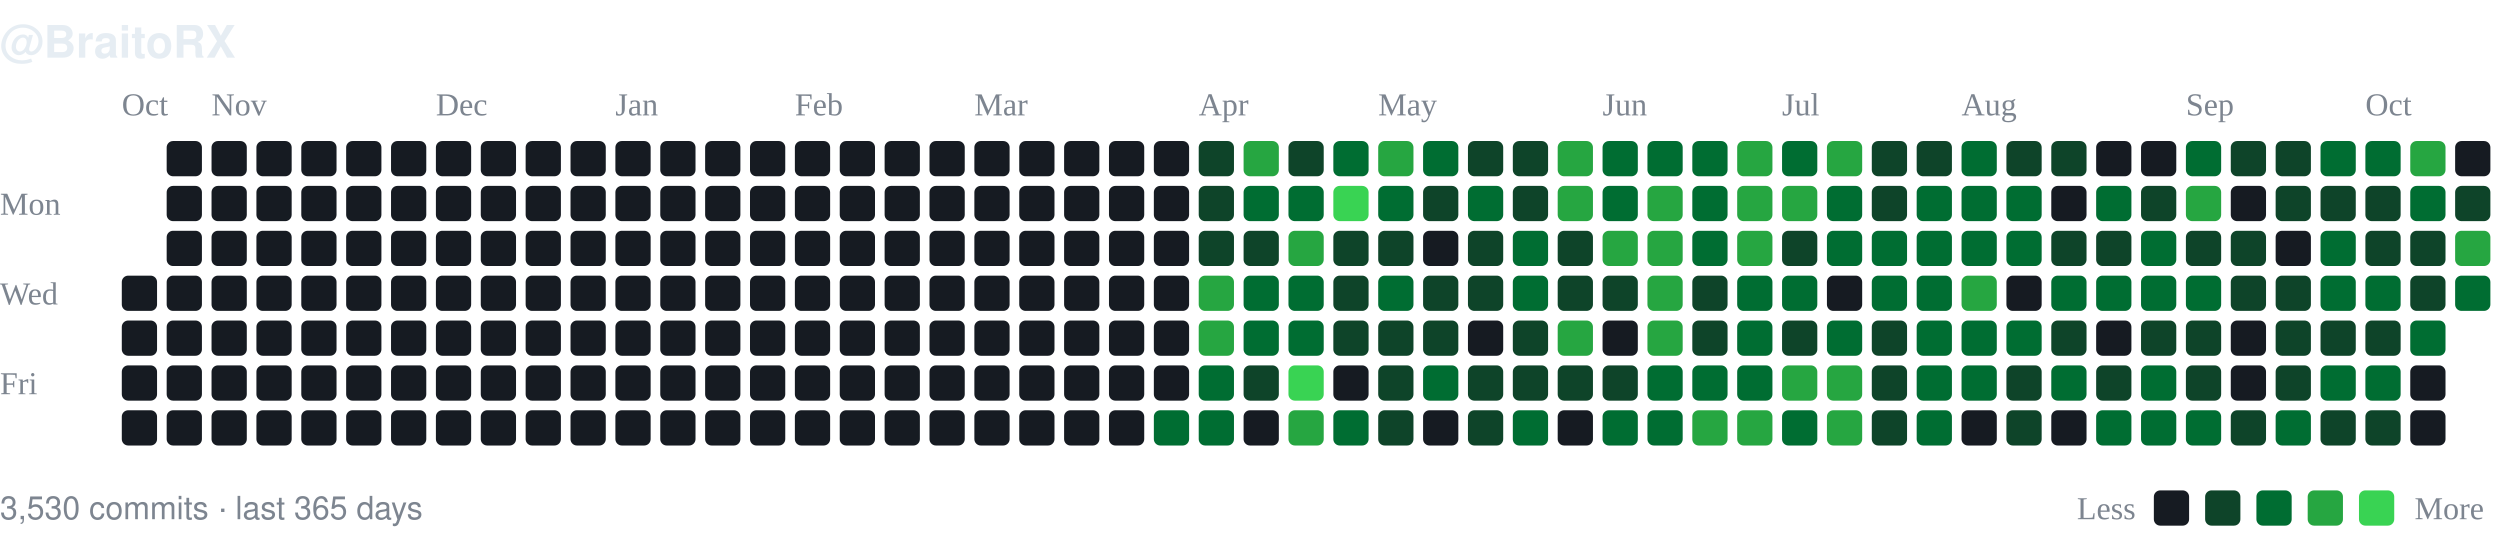
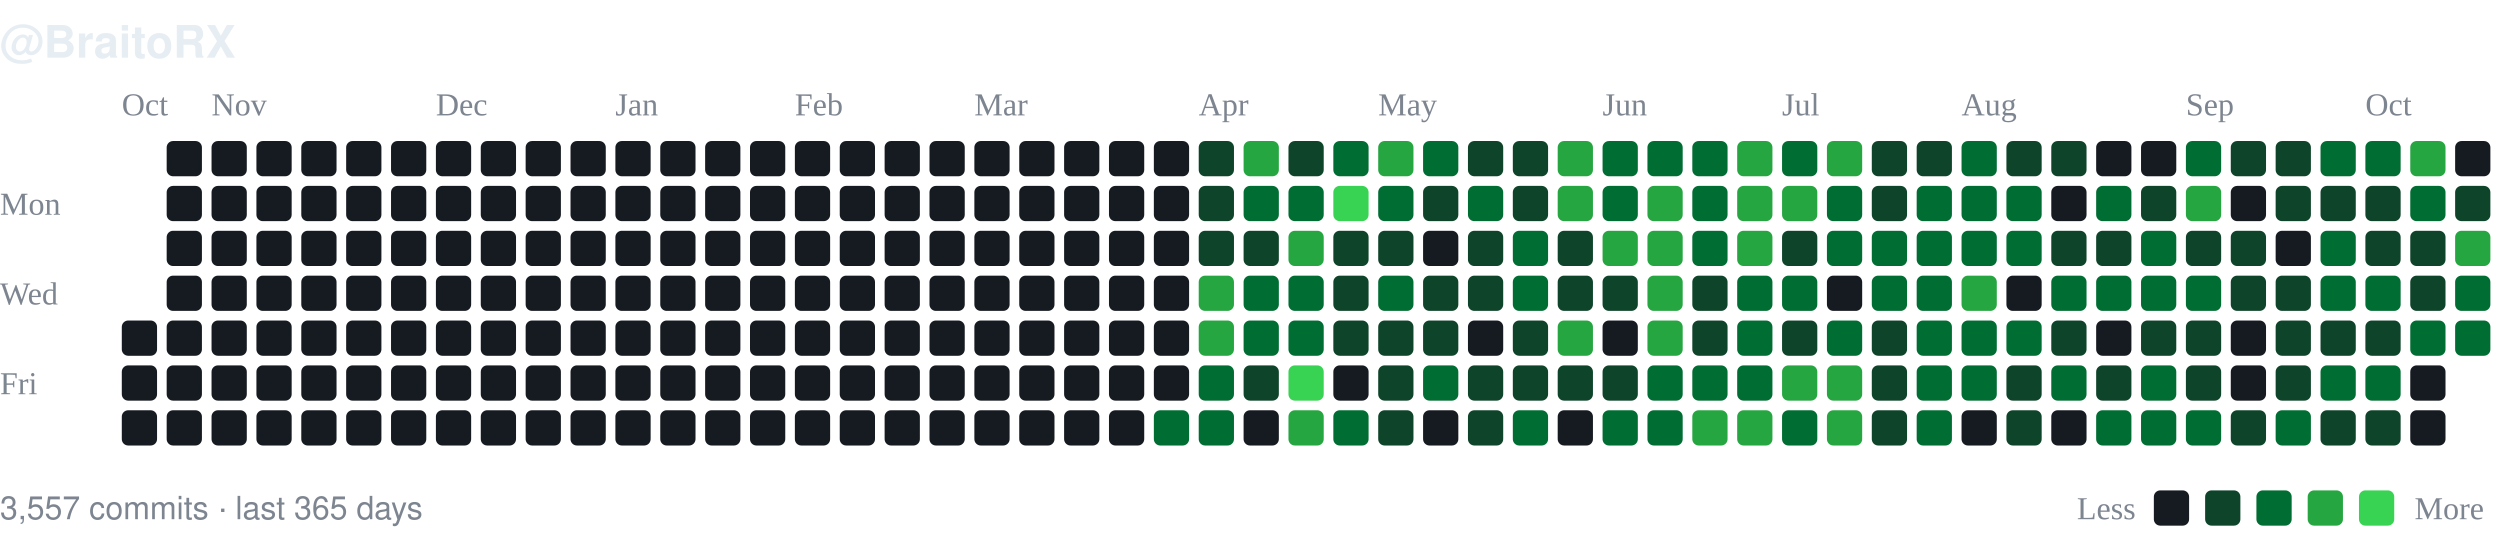
<svg xmlns="http://www.w3.org/2000/svg" width="780" height="170" viewBox="0 0 780 170" role="img">
  <text x="0" y="18" font-size="14" font-weight="600" fill="#e6edf3" font-family="ui-sans-serif,-apple-system,Segoe UI,Helvetica,Arial,sans-serif">@BraitoRX</text>
  <text x="0" y="67" font-size="10" fill="#7d8590">Mon</text>
  <text x="0" y="95" font-size="10" fill="#7d8590">Wed</text>
  <text x="0" y="123" font-size="10" fill="#7d8590">Fri</text>
  <text x="38" y="36" font-size="10" fill="#7d8590">Oct</text>
-   <rect x="38" y="86" width="11" height="11" rx="2" fill="#161b22" />
  <rect x="38" y="100" width="11" height="11" rx="2" fill="#161b22" />
  <rect x="38" y="114" width="11" height="11" rx="2" fill="#161b22" />
  <rect x="38" y="128" width="11" height="11" rx="2" fill="#161b22" />
  <rect x="52" y="44" width="11" height="11" rx="2" fill="#161b22" />
  <rect x="52" y="58" width="11" height="11" rx="2" fill="#161b22" />
  <rect x="52" y="72" width="11" height="11" rx="2" fill="#161b22" />
  <rect x="52" y="86" width="11" height="11" rx="2" fill="#161b22" />
  <rect x="52" y="100" width="11" height="11" rx="2" fill="#161b22" />
  <rect x="52" y="114" width="11" height="11" rx="2" fill="#161b22" />
  <rect x="52" y="128" width="11" height="11" rx="2" fill="#161b22" />
  <text x="66" y="36" font-size="10" fill="#7d8590">Nov</text>
  <rect x="66" y="44" width="11" height="11" rx="2" fill="#161b22" />
  <rect x="66" y="58" width="11" height="11" rx="2" fill="#161b22" />
  <rect x="66" y="72" width="11" height="11" rx="2" fill="#161b22" />
  <rect x="66" y="86" width="11" height="11" rx="2" fill="#161b22" />
  <rect x="66" y="100" width="11" height="11" rx="2" fill="#161b22" />
  <rect x="66" y="114" width="11" height="11" rx="2" fill="#161b22" />
  <rect x="66" y="128" width="11" height="11" rx="2" fill="#161b22" />
  <rect x="80" y="44" width="11" height="11" rx="2" fill="#161b22" />
  <rect x="80" y="58" width="11" height="11" rx="2" fill="#161b22" />
  <rect x="80" y="72" width="11" height="11" rx="2" fill="#161b22" />
  <rect x="80" y="86" width="11" height="11" rx="2" fill="#161b22" />
  <rect x="80" y="100" width="11" height="11" rx="2" fill="#161b22" />
  <rect x="80" y="114" width="11" height="11" rx="2" fill="#161b22" />
  <rect x="80" y="128" width="11" height="11" rx="2" fill="#161b22" />
  <rect x="94" y="44" width="11" height="11" rx="2" fill="#161b22" />
  <rect x="94" y="58" width="11" height="11" rx="2" fill="#161b22" />
  <rect x="94" y="72" width="11" height="11" rx="2" fill="#161b22" />
  <rect x="94" y="86" width="11" height="11" rx="2" fill="#161b22" />
  <rect x="94" y="100" width="11" height="11" rx="2" fill="#161b22" />
  <rect x="94" y="114" width="11" height="11" rx="2" fill="#161b22" />
  <rect x="94" y="128" width="11" height="11" rx="2" fill="#161b22" />
  <rect x="108" y="44" width="11" height="11" rx="2" fill="#161b22" />
  <rect x="108" y="58" width="11" height="11" rx="2" fill="#161b22" />
  <rect x="108" y="72" width="11" height="11" rx="2" fill="#161b22" />
  <rect x="108" y="86" width="11" height="11" rx="2" fill="#161b22" />
  <rect x="108" y="100" width="11" height="11" rx="2" fill="#161b22" />
  <rect x="108" y="114" width="11" height="11" rx="2" fill="#161b22" />
  <rect x="108" y="128" width="11" height="11" rx="2" fill="#161b22" />
  <rect x="122" y="44" width="11" height="11" rx="2" fill="#161b22" />
  <rect x="122" y="58" width="11" height="11" rx="2" fill="#161b22" />
  <rect x="122" y="72" width="11" height="11" rx="2" fill="#161b22" />
  <rect x="122" y="86" width="11" height="11" rx="2" fill="#161b22" />
  <rect x="122" y="100" width="11" height="11" rx="2" fill="#161b22" />
  <rect x="122" y="114" width="11" height="11" rx="2" fill="#161b22" />
  <rect x="122" y="128" width="11" height="11" rx="2" fill="#161b22" />
  <text x="136" y="36" font-size="10" fill="#7d8590">Dec</text>
  <rect x="136" y="44" width="11" height="11" rx="2" fill="#161b22" />
  <rect x="136" y="58" width="11" height="11" rx="2" fill="#161b22" />
  <rect x="136" y="72" width="11" height="11" rx="2" fill="#161b22" />
  <rect x="136" y="86" width="11" height="11" rx="2" fill="#161b22" />
  <rect x="136" y="100" width="11" height="11" rx="2" fill="#161b22" />
  <rect x="136" y="114" width="11" height="11" rx="2" fill="#161b22" />
  <rect x="136" y="128" width="11" height="11" rx="2" fill="#161b22" />
  <rect x="150" y="44" width="11" height="11" rx="2" fill="#161b22" />
  <rect x="150" y="58" width="11" height="11" rx="2" fill="#161b22" />
  <rect x="150" y="72" width="11" height="11" rx="2" fill="#161b22" />
  <rect x="150" y="86" width="11" height="11" rx="2" fill="#161b22" />
  <rect x="150" y="100" width="11" height="11" rx="2" fill="#161b22" />
  <rect x="150" y="114" width="11" height="11" rx="2" fill="#161b22" />
  <rect x="150" y="128" width="11" height="11" rx="2" fill="#161b22" />
  <rect x="164" y="44" width="11" height="11" rx="2" fill="#161b22" />
  <rect x="164" y="58" width="11" height="11" rx="2" fill="#161b22" />
  <rect x="164" y="72" width="11" height="11" rx="2" fill="#161b22" />
  <rect x="164" y="86" width="11" height="11" rx="2" fill="#161b22" />
  <rect x="164" y="100" width="11" height="11" rx="2" fill="#161b22" />
  <rect x="164" y="114" width="11" height="11" rx="2" fill="#161b22" />
  <rect x="164" y="128" width="11" height="11" rx="2" fill="#161b22" />
  <rect x="178" y="44" width="11" height="11" rx="2" fill="#161b22" />
  <rect x="178" y="58" width="11" height="11" rx="2" fill="#161b22" />
  <rect x="178" y="72" width="11" height="11" rx="2" fill="#161b22" />
  <rect x="178" y="86" width="11" height="11" rx="2" fill="#161b22" />
  <rect x="178" y="100" width="11" height="11" rx="2" fill="#161b22" />
  <rect x="178" y="114" width="11" height="11" rx="2" fill="#161b22" />
  <rect x="178" y="128" width="11" height="11" rx="2" fill="#161b22" />
  <text x="192" y="36" font-size="10" fill="#7d8590">Jan</text>
  <rect x="192" y="44" width="11" height="11" rx="2" fill="#161b22" />
  <rect x="192" y="58" width="11" height="11" rx="2" fill="#161b22" />
  <rect x="192" y="72" width="11" height="11" rx="2" fill="#161b22" />
  <rect x="192" y="86" width="11" height="11" rx="2" fill="#161b22" />
  <rect x="192" y="100" width="11" height="11" rx="2" fill="#161b22" />
  <rect x="192" y="114" width="11" height="11" rx="2" fill="#161b22" />
  <rect x="192" y="128" width="11" height="11" rx="2" fill="#161b22" />
  <rect x="206" y="44" width="11" height="11" rx="2" fill="#161b22" />
  <rect x="206" y="58" width="11" height="11" rx="2" fill="#161b22" />
  <rect x="206" y="72" width="11" height="11" rx="2" fill="#161b22" />
  <rect x="206" y="86" width="11" height="11" rx="2" fill="#161b22" />
  <rect x="206" y="100" width="11" height="11" rx="2" fill="#161b22" />
  <rect x="206" y="114" width="11" height="11" rx="2" fill="#161b22" />
  <rect x="206" y="128" width="11" height="11" rx="2" fill="#161b22" />
  <rect x="220" y="44" width="11" height="11" rx="2" fill="#161b22" />
  <rect x="220" y="58" width="11" height="11" rx="2" fill="#161b22" />
  <rect x="220" y="72" width="11" height="11" rx="2" fill="#161b22" />
  <rect x="220" y="86" width="11" height="11" rx="2" fill="#161b22" />
  <rect x="220" y="100" width="11" height="11" rx="2" fill="#161b22" />
  <rect x="220" y="114" width="11" height="11" rx="2" fill="#161b22" />
  <rect x="220" y="128" width="11" height="11" rx="2" fill="#161b22" />
  <rect x="234" y="44" width="11" height="11" rx="2" fill="#161b22" />
  <rect x="234" y="58" width="11" height="11" rx="2" fill="#161b22" />
  <rect x="234" y="72" width="11" height="11" rx="2" fill="#161b22" />
  <rect x="234" y="86" width="11" height="11" rx="2" fill="#161b22" />
  <rect x="234" y="100" width="11" height="11" rx="2" fill="#161b22" />
  <rect x="234" y="114" width="11" height="11" rx="2" fill="#161b22" />
  <rect x="234" y="128" width="11" height="11" rx="2" fill="#161b22" />
  <text x="248" y="36" font-size="10" fill="#7d8590">Feb</text>
  <rect x="248" y="44" width="11" height="11" rx="2" fill="#161b22" />
  <rect x="248" y="58" width="11" height="11" rx="2" fill="#161b22" />
  <rect x="248" y="72" width="11" height="11" rx="2" fill="#161b22" />
  <rect x="248" y="86" width="11" height="11" rx="2" fill="#161b22" />
  <rect x="248" y="100" width="11" height="11" rx="2" fill="#161b22" />
  <rect x="248" y="114" width="11" height="11" rx="2" fill="#161b22" />
  <rect x="248" y="128" width="11" height="11" rx="2" fill="#161b22" />
  <rect x="262" y="44" width="11" height="11" rx="2" fill="#161b22" />
  <rect x="262" y="58" width="11" height="11" rx="2" fill="#161b22" />
  <rect x="262" y="72" width="11" height="11" rx="2" fill="#161b22" />
  <rect x="262" y="86" width="11" height="11" rx="2" fill="#161b22" />
  <rect x="262" y="100" width="11" height="11" rx="2" fill="#161b22" />
  <rect x="262" y="114" width="11" height="11" rx="2" fill="#161b22" />
  <rect x="262" y="128" width="11" height="11" rx="2" fill="#161b22" />
  <rect x="276" y="44" width="11" height="11" rx="2" fill="#161b22" />
  <rect x="276" y="58" width="11" height="11" rx="2" fill="#161b22" />
  <rect x="276" y="72" width="11" height="11" rx="2" fill="#161b22" />
  <rect x="276" y="86" width="11" height="11" rx="2" fill="#161b22" />
  <rect x="276" y="100" width="11" height="11" rx="2" fill="#161b22" />
  <rect x="276" y="114" width="11" height="11" rx="2" fill="#161b22" />
  <rect x="276" y="128" width="11" height="11" rx="2" fill="#161b22" />
  <rect x="290" y="44" width="11" height="11" rx="2" fill="#161b22" />
  <rect x="290" y="58" width="11" height="11" rx="2" fill="#161b22" />
  <rect x="290" y="72" width="11" height="11" rx="2" fill="#161b22" />
  <rect x="290" y="86" width="11" height="11" rx="2" fill="#161b22" />
  <rect x="290" y="100" width="11" height="11" rx="2" fill="#161b22" />
  <rect x="290" y="114" width="11" height="11" rx="2" fill="#161b22" />
  <rect x="290" y="128" width="11" height="11" rx="2" fill="#161b22" />
  <text x="304" y="36" font-size="10" fill="#7d8590">Mar</text>
  <rect x="304" y="44" width="11" height="11" rx="2" fill="#161b22" />
  <rect x="304" y="58" width="11" height="11" rx="2" fill="#161b22" />
  <rect x="304" y="72" width="11" height="11" rx="2" fill="#161b22" />
  <rect x="304" y="86" width="11" height="11" rx="2" fill="#161b22" />
  <rect x="304" y="100" width="11" height="11" rx="2" fill="#161b22" />
  <rect x="304" y="114" width="11" height="11" rx="2" fill="#161b22" />
  <rect x="304" y="128" width="11" height="11" rx="2" fill="#161b22" />
  <rect x="318" y="44" width="11" height="11" rx="2" fill="#161b22" />
  <rect x="318" y="58" width="11" height="11" rx="2" fill="#161b22" />
  <rect x="318" y="72" width="11" height="11" rx="2" fill="#161b22" />
  <rect x="318" y="86" width="11" height="11" rx="2" fill="#161b22" />
  <rect x="318" y="100" width="11" height="11" rx="2" fill="#161b22" />
  <rect x="318" y="114" width="11" height="11" rx="2" fill="#161b22" />
  <rect x="318" y="128" width="11" height="11" rx="2" fill="#161b22" />
  <rect x="332" y="44" width="11" height="11" rx="2" fill="#161b22" />
  <rect x="332" y="58" width="11" height="11" rx="2" fill="#161b22" />
  <rect x="332" y="72" width="11" height="11" rx="2" fill="#161b22" />
  <rect x="332" y="86" width="11" height="11" rx="2" fill="#161b22" />
  <rect x="332" y="100" width="11" height="11" rx="2" fill="#161b22" />
  <rect x="332" y="114" width="11" height="11" rx="2" fill="#161b22" />
  <rect x="332" y="128" width="11" height="11" rx="2" fill="#161b22" />
  <rect x="346" y="44" width="11" height="11" rx="2" fill="#161b22" />
  <rect x="346" y="58" width="11" height="11" rx="2" fill="#161b22" />
  <rect x="346" y="72" width="11" height="11" rx="2" fill="#161b22" />
  <rect x="346" y="86" width="11" height="11" rx="2" fill="#161b22" />
  <rect x="346" y="100" width="11" height="11" rx="2" fill="#161b22" />
  <rect x="346" y="114" width="11" height="11" rx="2" fill="#161b22" />
  <rect x="346" y="128" width="11" height="11" rx="2" fill="#161b22" />
  <rect x="360" y="44" width="11" height="11" rx="2" fill="#161b22" />
  <rect x="360" y="58" width="11" height="11" rx="2" fill="#161b22" />
  <rect x="360" y="72" width="11" height="11" rx="2" fill="#161b22" />
  <rect x="360" y="86" width="11" height="11" rx="2" fill="#161b22" />
  <rect x="360" y="100" width="11" height="11" rx="2" fill="#161b22" />
  <rect x="360" y="114" width="11" height="11" rx="2" fill="#161b22" />
  <rect x="360" y="128" width="11" height="11" rx="2" fill="#006d32" />
  <text x="374" y="36" font-size="10" fill="#7d8590">Apr</text>
  <rect x="374" y="44" width="11" height="11" rx="2" fill="#0e4429" />
  <rect x="374" y="58" width="11" height="11" rx="2" fill="#0e4429" />
  <rect x="374" y="72" width="11" height="11" rx="2" fill="#0e4429" />
  <rect x="374" y="86" width="11" height="11" rx="2" fill="#26a641" />
  <rect x="374" y="100" width="11" height="11" rx="2" fill="#26a641" />
  <rect x="374" y="114" width="11" height="11" rx="2" fill="#006d32" />
  <rect x="374" y="128" width="11" height="11" rx="2" fill="#006d32" />
  <rect x="388" y="44" width="11" height="11" rx="2" fill="#26a641" />
  <rect x="388" y="58" width="11" height="11" rx="2" fill="#006d32" />
  <rect x="388" y="72" width="11" height="11" rx="2" fill="#0e4429" />
  <rect x="388" y="86" width="11" height="11" rx="2" fill="#006d32" />
  <rect x="388" y="100" width="11" height="11" rx="2" fill="#006d32" />
  <rect x="388" y="114" width="11" height="11" rx="2" fill="#0e4429" />
  <rect x="388" y="128" width="11" height="11" rx="2" fill="#161b22" />
  <rect x="402" y="44" width="11" height="11" rx="2" fill="#0e4429" />
  <rect x="402" y="58" width="11" height="11" rx="2" fill="#006d32" />
  <rect x="402" y="72" width="11" height="11" rx="2" fill="#26a641" />
  <rect x="402" y="86" width="11" height="11" rx="2" fill="#006d32" />
  <rect x="402" y="100" width="11" height="11" rx="2" fill="#006d32" />
  <rect x="402" y="114" width="11" height="11" rx="2" fill="#39d353" />
  <rect x="402" y="128" width="11" height="11" rx="2" fill="#26a641" />
  <rect x="416" y="44" width="11" height="11" rx="2" fill="#006d32" />
  <rect x="416" y="58" width="11" height="11" rx="2" fill="#39d353" />
  <rect x="416" y="72" width="11" height="11" rx="2" fill="#0e4429" />
  <rect x="416" y="86" width="11" height="11" rx="2" fill="#0e4429" />
  <rect x="416" y="100" width="11" height="11" rx="2" fill="#0e4429" />
  <rect x="416" y="114" width="11" height="11" rx="2" fill="#161b22" />
  <rect x="416" y="128" width="11" height="11" rx="2" fill="#006d32" />
  <text x="430" y="36" font-size="10" fill="#7d8590">May</text>
  <rect x="430" y="44" width="11" height="11" rx="2" fill="#26a641" />
  <rect x="430" y="58" width="11" height="11" rx="2" fill="#006d32" />
  <rect x="430" y="72" width="11" height="11" rx="2" fill="#0e4429" />
  <rect x="430" y="86" width="11" height="11" rx="2" fill="#006d32" />
  <rect x="430" y="100" width="11" height="11" rx="2" fill="#0e4429" />
  <rect x="430" y="114" width="11" height="11" rx="2" fill="#0e4429" />
  <rect x="430" y="128" width="11" height="11" rx="2" fill="#0e4429" />
  <rect x="444" y="44" width="11" height="11" rx="2" fill="#006d32" />
  <rect x="444" y="58" width="11" height="11" rx="2" fill="#0e4429" />
  <rect x="444" y="72" width="11" height="11" rx="2" fill="#161b22" />
  <rect x="444" y="86" width="11" height="11" rx="2" fill="#0e4429" />
  <rect x="444" y="100" width="11" height="11" rx="2" fill="#0e4429" />
  <rect x="444" y="114" width="11" height="11" rx="2" fill="#006d32" />
  <rect x="444" y="128" width="11" height="11" rx="2" fill="#161b22" />
  <rect x="458" y="44" width="11" height="11" rx="2" fill="#0e4429" />
  <rect x="458" y="58" width="11" height="11" rx="2" fill="#006d32" />
  <rect x="458" y="72" width="11" height="11" rx="2" fill="#0e4429" />
  <rect x="458" y="86" width="11" height="11" rx="2" fill="#0e4429" />
  <rect x="458" y="100" width="11" height="11" rx="2" fill="#161b22" />
  <rect x="458" y="114" width="11" height="11" rx="2" fill="#0e4429" />
  <rect x="458" y="128" width="11" height="11" rx="2" fill="#0e4429" />
  <rect x="472" y="44" width="11" height="11" rx="2" fill="#0e4429" />
  <rect x="472" y="58" width="11" height="11" rx="2" fill="#0e4429" />
  <rect x="472" y="72" width="11" height="11" rx="2" fill="#006d32" />
  <rect x="472" y="86" width="11" height="11" rx="2" fill="#006d32" />
  <rect x="472" y="100" width="11" height="11" rx="2" fill="#0e4429" />
  <rect x="472" y="114" width="11" height="11" rx="2" fill="#0e4429" />
  <rect x="472" y="128" width="11" height="11" rx="2" fill="#006d32" />
  <rect x="486" y="44" width="11" height="11" rx="2" fill="#26a641" />
  <rect x="486" y="58" width="11" height="11" rx="2" fill="#26a641" />
  <rect x="486" y="72" width="11" height="11" rx="2" fill="#0e4429" />
  <rect x="486" y="86" width="11" height="11" rx="2" fill="#0e4429" />
  <rect x="486" y="100" width="11" height="11" rx="2" fill="#26a641" />
  <rect x="486" y="114" width="11" height="11" rx="2" fill="#0e4429" />
  <rect x="486" y="128" width="11" height="11" rx="2" fill="#161b22" />
  <text x="500" y="36" font-size="10" fill="#7d8590">Jun</text>
  <rect x="500" y="44" width="11" height="11" rx="2" fill="#006d32" />
  <rect x="500" y="58" width="11" height="11" rx="2" fill="#006d32" />
  <rect x="500" y="72" width="11" height="11" rx="2" fill="#26a641" />
  <rect x="500" y="86" width="11" height="11" rx="2" fill="#0e4429" />
  <rect x="500" y="100" width="11" height="11" rx="2" fill="#161b22" />
  <rect x="500" y="114" width="11" height="11" rx="2" fill="#0e4429" />
  <rect x="500" y="128" width="11" height="11" rx="2" fill="#006d32" />
  <rect x="514" y="44" width="11" height="11" rx="2" fill="#006d32" />
  <rect x="514" y="58" width="11" height="11" rx="2" fill="#26a641" />
  <rect x="514" y="72" width="11" height="11" rx="2" fill="#26a641" />
  <rect x="514" y="86" width="11" height="11" rx="2" fill="#26a641" />
  <rect x="514" y="100" width="11" height="11" rx="2" fill="#26a641" />
  <rect x="514" y="114" width="11" height="11" rx="2" fill="#006d32" />
  <rect x="514" y="128" width="11" height="11" rx="2" fill="#006d32" />
  <rect x="528" y="44" width="11" height="11" rx="2" fill="#006d32" />
  <rect x="528" y="58" width="11" height="11" rx="2" fill="#006d32" />
  <rect x="528" y="72" width="11" height="11" rx="2" fill="#006d32" />
  <rect x="528" y="86" width="11" height="11" rx="2" fill="#0e4429" />
  <rect x="528" y="100" width="11" height="11" rx="2" fill="#0e4429" />
  <rect x="528" y="114" width="11" height="11" rx="2" fill="#006d32" />
  <rect x="528" y="128" width="11" height="11" rx="2" fill="#26a641" />
  <rect x="542" y="44" width="11" height="11" rx="2" fill="#26a641" />
  <rect x="542" y="58" width="11" height="11" rx="2" fill="#26a641" />
  <rect x="542" y="72" width="11" height="11" rx="2" fill="#26a641" />
  <rect x="542" y="86" width="11" height="11" rx="2" fill="#006d32" />
  <rect x="542" y="100" width="11" height="11" rx="2" fill="#006d32" />
  <rect x="542" y="114" width="11" height="11" rx="2" fill="#006d32" />
  <rect x="542" y="128" width="11" height="11" rx="2" fill="#26a641" />
  <text x="556" y="36" font-size="10" fill="#7d8590">Jul</text>
  <rect x="556" y="44" width="11" height="11" rx="2" fill="#006d32" />
  <rect x="556" y="58" width="11" height="11" rx="2" fill="#26a641" />
  <rect x="556" y="72" width="11" height="11" rx="2" fill="#0e4429" />
  <rect x="556" y="86" width="11" height="11" rx="2" fill="#006d32" />
  <rect x="556" y="100" width="11" height="11" rx="2" fill="#0e4429" />
  <rect x="556" y="114" width="11" height="11" rx="2" fill="#26a641" />
  <rect x="556" y="128" width="11" height="11" rx="2" fill="#006d32" />
  <rect x="570" y="44" width="11" height="11" rx="2" fill="#26a641" />
  <rect x="570" y="58" width="11" height="11" rx="2" fill="#006d32" />
  <rect x="570" y="72" width="11" height="11" rx="2" fill="#006d32" />
  <rect x="570" y="86" width="11" height="11" rx="2" fill="#161b22" />
  <rect x="570" y="100" width="11" height="11" rx="2" fill="#006d32" />
  <rect x="570" y="114" width="11" height="11" rx="2" fill="#26a641" />
  <rect x="570" y="128" width="11" height="11" rx="2" fill="#26a641" />
  <rect x="584" y="44" width="11" height="11" rx="2" fill="#0e4429" />
  <rect x="584" y="58" width="11" height="11" rx="2" fill="#0e4429" />
  <rect x="584" y="72" width="11" height="11" rx="2" fill="#006d32" />
  <rect x="584" y="86" width="11" height="11" rx="2" fill="#006d32" />
  <rect x="584" y="100" width="11" height="11" rx="2" fill="#0e4429" />
  <rect x="584" y="114" width="11" height="11" rx="2" fill="#0e4429" />
  <rect x="584" y="128" width="11" height="11" rx="2" fill="#0e4429" />
  <rect x="598" y="44" width="11" height="11" rx="2" fill="#0e4429" />
  <rect x="598" y="58" width="11" height="11" rx="2" fill="#006d32" />
  <rect x="598" y="72" width="11" height="11" rx="2" fill="#006d32" />
  <rect x="598" y="86" width="11" height="11" rx="2" fill="#006d32" />
  <rect x="598" y="100" width="11" height="11" rx="2" fill="#006d32" />
  <rect x="598" y="114" width="11" height="11" rx="2" fill="#006d32" />
  <rect x="598" y="128" width="11" height="11" rx="2" fill="#006d32" />
  <text x="612" y="36" font-size="10" fill="#7d8590">Aug</text>
  <rect x="612" y="44" width="11" height="11" rx="2" fill="#006d32" />
  <rect x="612" y="58" width="11" height="11" rx="2" fill="#006d32" />
  <rect x="612" y="72" width="11" height="11" rx="2" fill="#006d32" />
  <rect x="612" y="86" width="11" height="11" rx="2" fill="#26a641" />
  <rect x="612" y="100" width="11" height="11" rx="2" fill="#006d32" />
  <rect x="612" y="114" width="11" height="11" rx="2" fill="#006d32" />
  <rect x="612" y="128" width="11" height="11" rx="2" fill="#161b22" />
  <rect x="626" y="44" width="11" height="11" rx="2" fill="#0e4429" />
  <rect x="626" y="58" width="11" height="11" rx="2" fill="#006d32" />
  <rect x="626" y="72" width="11" height="11" rx="2" fill="#006d32" />
  <rect x="626" y="86" width="11" height="11" rx="2" fill="#161b22" />
  <rect x="626" y="100" width="11" height="11" rx="2" fill="#006d32" />
  <rect x="626" y="114" width="11" height="11" rx="2" fill="#0e4429" />
  <rect x="626" y="128" width="11" height="11" rx="2" fill="#0e4429" />
  <rect x="640" y="44" width="11" height="11" rx="2" fill="#0e4429" />
  <rect x="640" y="58" width="11" height="11" rx="2" fill="#161b22" />
  <rect x="640" y="72" width="11" height="11" rx="2" fill="#0e4429" />
  <rect x="640" y="86" width="11" height="11" rx="2" fill="#006d32" />
  <rect x="640" y="100" width="11" height="11" rx="2" fill="#0e4429" />
  <rect x="640" y="114" width="11" height="11" rx="2" fill="#006d32" />
  <rect x="640" y="128" width="11" height="11" rx="2" fill="#161b22" />
  <rect x="654" y="44" width="11" height="11" rx="2" fill="#161b22" />
  <rect x="654" y="58" width="11" height="11" rx="2" fill="#006d32" />
  <rect x="654" y="72" width="11" height="11" rx="2" fill="#0e4429" />
  <rect x="654" y="86" width="11" height="11" rx="2" fill="#006d32" />
  <rect x="654" y="100" width="11" height="11" rx="2" fill="#161b22" />
  <rect x="654" y="114" width="11" height="11" rx="2" fill="#0e4429" />
  <rect x="654" y="128" width="11" height="11" rx="2" fill="#006d32" />
  <rect x="668" y="44" width="11" height="11" rx="2" fill="#161b22" />
  <rect x="668" y="58" width="11" height="11" rx="2" fill="#0e4429" />
  <rect x="668" y="72" width="11" height="11" rx="2" fill="#006d32" />
  <rect x="668" y="86" width="11" height="11" rx="2" fill="#006d32" />
  <rect x="668" y="100" width="11" height="11" rx="2" fill="#0e4429" />
  <rect x="668" y="114" width="11" height="11" rx="2" fill="#006d32" />
  <rect x="668" y="128" width="11" height="11" rx="2" fill="#006d32" />
  <text x="682" y="36" font-size="10" fill="#7d8590">Sep</text>
  <rect x="682" y="44" width="11" height="11" rx="2" fill="#006d32" />
  <rect x="682" y="58" width="11" height="11" rx="2" fill="#26a641" />
  <rect x="682" y="72" width="11" height="11" rx="2" fill="#0e4429" />
  <rect x="682" y="86" width="11" height="11" rx="2" fill="#006d32" />
  <rect x="682" y="100" width="11" height="11" rx="2" fill="#0e4429" />
  <rect x="682" y="114" width="11" height="11" rx="2" fill="#0e4429" />
  <rect x="682" y="128" width="11" height="11" rx="2" fill="#006d32" />
  <rect x="696" y="44" width="11" height="11" rx="2" fill="#0e4429" />
  <rect x="696" y="58" width="11" height="11" rx="2" fill="#161b22" />
  <rect x="696" y="72" width="11" height="11" rx="2" fill="#0e4429" />
  <rect x="696" y="86" width="11" height="11" rx="2" fill="#0e4429" />
  <rect x="696" y="100" width="11" height="11" rx="2" fill="#161b22" />
  <rect x="696" y="114" width="11" height="11" rx="2" fill="#161b22" />
  <rect x="696" y="128" width="11" height="11" rx="2" fill="#0e4429" />
  <rect x="710" y="44" width="11" height="11" rx="2" fill="#0e4429" />
  <rect x="710" y="58" width="11" height="11" rx="2" fill="#0e4429" />
  <rect x="710" y="72" width="11" height="11" rx="2" fill="#161b22" />
  <rect x="710" y="86" width="11" height="11" rx="2" fill="#0e4429" />
  <rect x="710" y="100" width="11" height="11" rx="2" fill="#0e4429" />
  <rect x="710" y="114" width="11" height="11" rx="2" fill="#0e4429" />
  <rect x="710" y="128" width="11" height="11" rx="2" fill="#006d32" />
  <rect x="724" y="44" width="11" height="11" rx="2" fill="#006d32" />
  <rect x="724" y="58" width="11" height="11" rx="2" fill="#0e4429" />
  <rect x="724" y="72" width="11" height="11" rx="2" fill="#006d32" />
  <rect x="724" y="86" width="11" height="11" rx="2" fill="#006d32" />
  <rect x="724" y="100" width="11" height="11" rx="2" fill="#0e4429" />
  <rect x="724" y="114" width="11" height="11" rx="2" fill="#006d32" />
  <rect x="724" y="128" width="11" height="11" rx="2" fill="#0e4429" />
  <text x="738" y="36" font-size="10" fill="#7d8590">Oct</text>
  <rect x="738" y="44" width="11" height="11" rx="2" fill="#006d32" />
  <rect x="738" y="58" width="11" height="11" rx="2" fill="#0e4429" />
  <rect x="738" y="72" width="11" height="11" rx="2" fill="#0e4429" />
  <rect x="738" y="86" width="11" height="11" rx="2" fill="#006d32" />
  <rect x="738" y="100" width="11" height="11" rx="2" fill="#0e4429" />
  <rect x="738" y="114" width="11" height="11" rx="2" fill="#006d32" />
  <rect x="738" y="128" width="11" height="11" rx="2" fill="#0e4429" />
  <rect x="752" y="44" width="11" height="11" rx="2" fill="#26a641" />
  <rect x="752" y="58" width="11" height="11" rx="2" fill="#006d32" />
  <rect x="752" y="72" width="11" height="11" rx="2" fill="#0e4429" />
  <rect x="752" y="86" width="11" height="11" rx="2" fill="#0e4429" />
  <rect x="752" y="100" width="11" height="11" rx="2" fill="#006d32" />
  <rect x="752" y="114" width="11" height="11" rx="2" fill="#161b22" />
  <rect x="752" y="128" width="11" height="11" rx="2" fill="#161b22" />
  <rect x="766" y="44" width="11" height="11" rx="2" fill="#161b22" />
  <rect x="766" y="58" width="11" height="11" rx="2" fill="#0e4429" />
  <rect x="766" y="72" width="11" height="11" rx="2" fill="#26a641" />
  <rect x="766" y="86" width="11" height="11" rx="2" fill="#006d32" />
+   <rect x="766" y="100" width="11" height="11" rx="2" fill="#006d32" />
  <text x="648" y="162" font-size="10" fill="#7d8590">Less</text>
  <rect x="672" y="153" width="11" height="11" rx="2" fill="#161b22" />
  <rect x="688" y="153" width="11" height="11" rx="2" fill="#0e4429" />
  <rect x="704" y="153" width="11" height="11" rx="2" fill="#006d32" />
  <rect x="720" y="153" width="11" height="11" rx="2" fill="#26a641" />
  <rect x="736" y="153" width="11" height="11" rx="2" fill="#39d353" />
  <text x="775" y="162" font-size="10" fill="#7d8590" text-anchor="end">More</text>
-   <text x="0" y="162" font-size="10" fill="#7d8590" font-family="ui-sans-serif,-apple-system,Segoe UI,Helvetica,Arial,sans-serif">3,530 commits · last 365 days</text>
+   <text x="0" y="162" font-size="10" fill="#7d8590" font-family="ui-sans-serif,-apple-system,Segoe UI,Helvetica,Arial,sans-serif">3,557 commits · last 365 days</text>
</svg>
